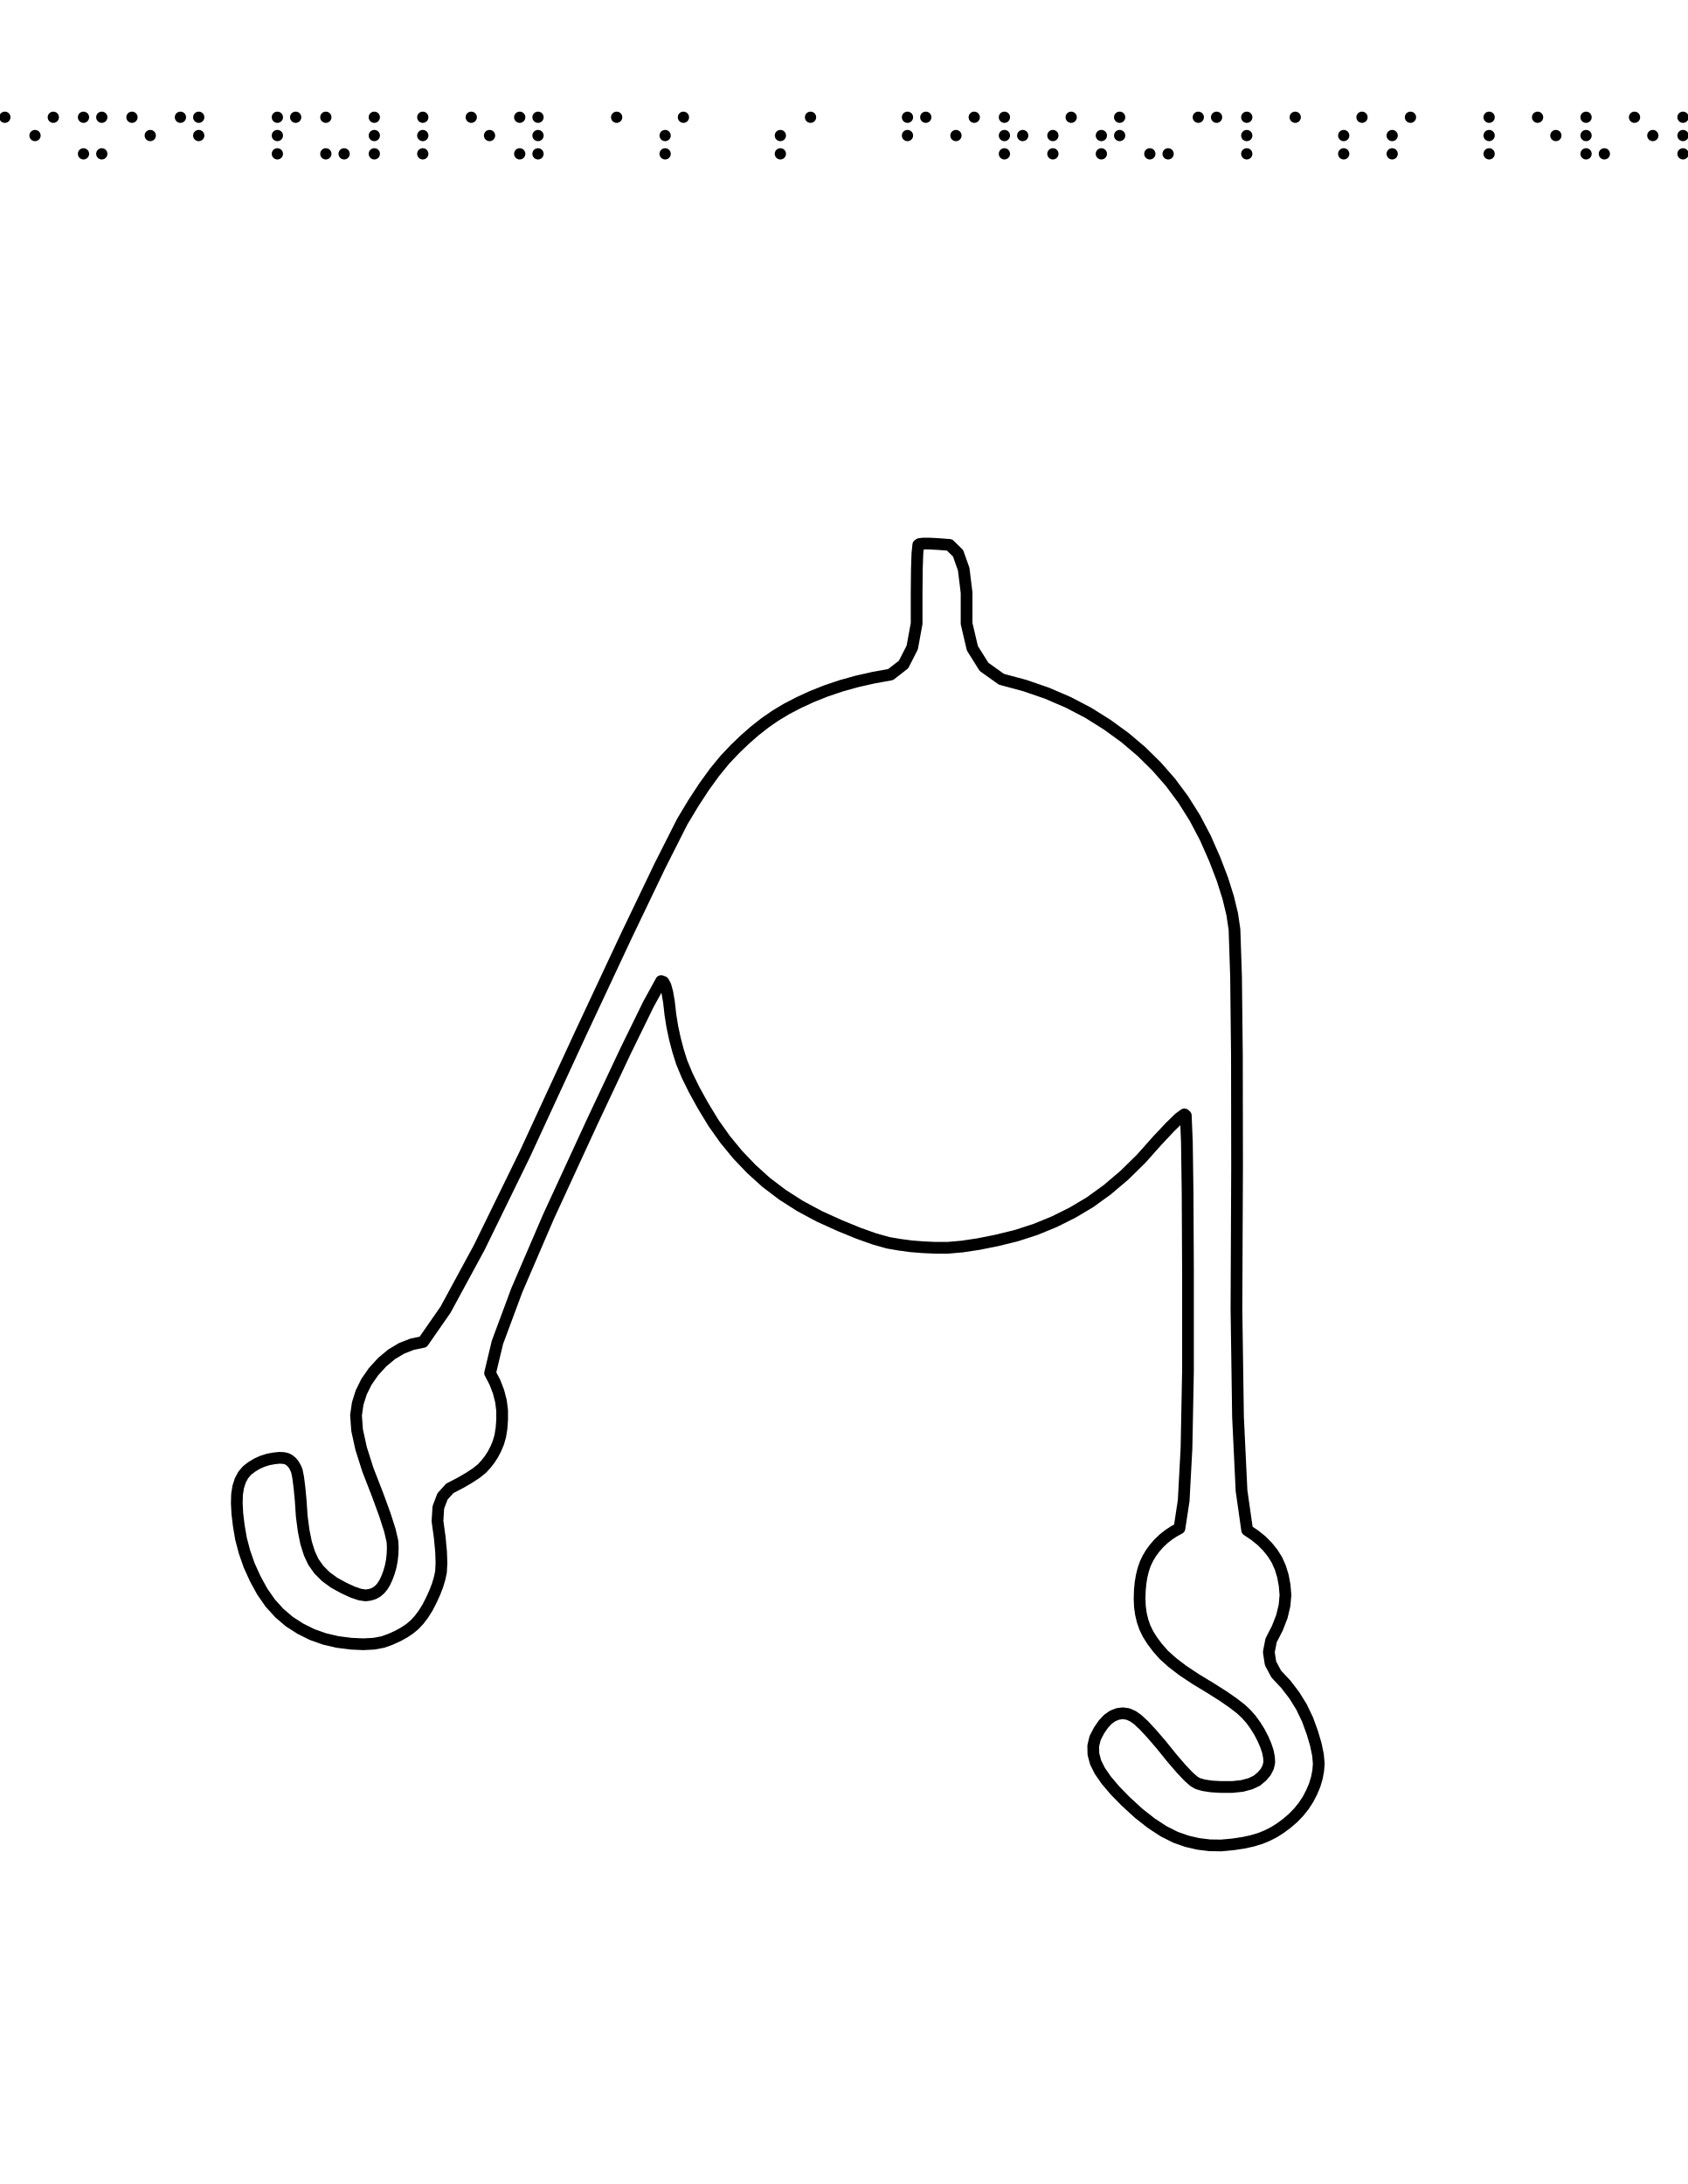
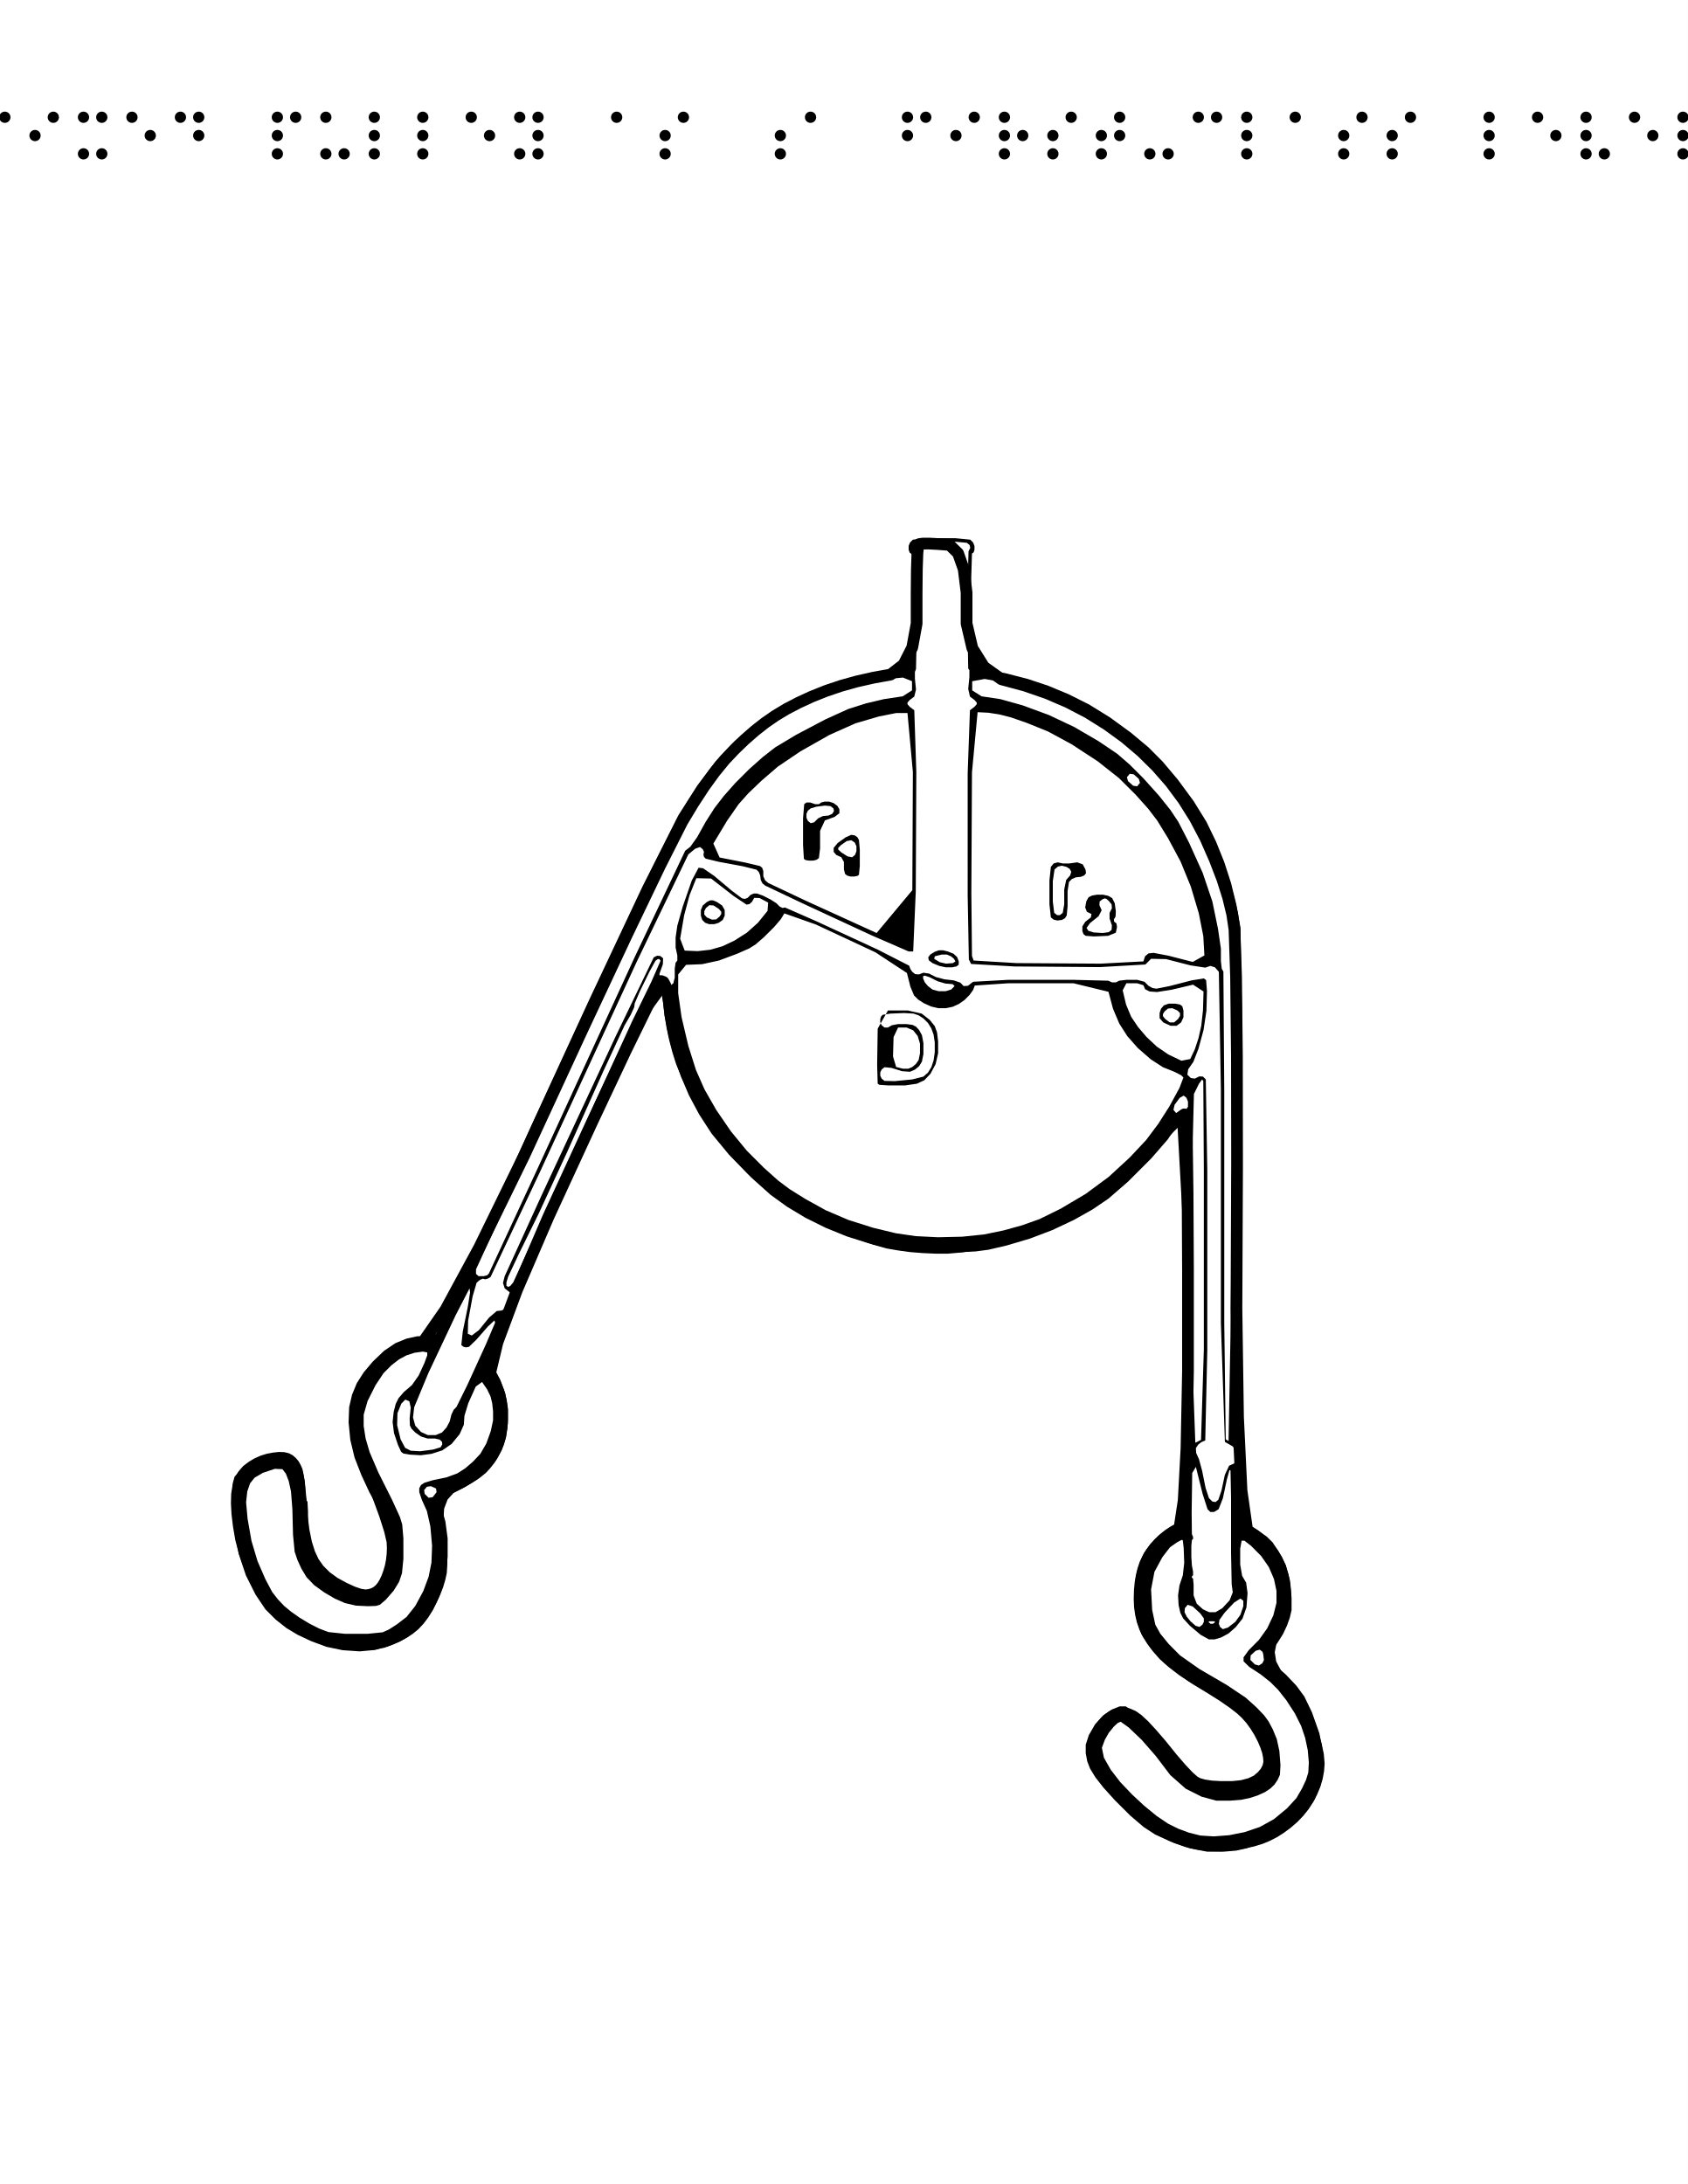
<svg xmlns="http://www.w3.org/2000/svg" width="215.9mm" height="279.4mm" viewBox="0 0 215.9 279.4">
  <defs>
    <pattern id="tx0" patternUnits="userSpaceOnUse" width="3.6" height="3.6">
      <circle cx="1.8" cy="1.8" r="0.65" />
    </pattern>
    <pattern id="tx1" patternUnits="userSpaceOnUse" width="3.2" height="3.2" patternTransform="rotate(45)">
      <rect x="0" y="0" width="0.55" height="3.2" />
    </pattern>
    <pattern id="tx2" patternUnits="userSpaceOnUse" width="3.4" height="3.4">
      <rect x="0" y="0" width="3.4" height="0.55" />
    </pattern>
    <pattern id="tx3" patternUnits="userSpaceOnUse" width="4.2" height="4.2">
      <rect x="0" y="0" width="4.2" height="0.45" />
      <rect x="0" y="0" width="0.45" height="4.2" />
    </pattern>
    <pattern id="tx4" patternUnits="userSpaceOnUse" width="3.4" height="3.4">
      <rect x="0" y="0" width="0.55" height="3.4" />
    </pattern>
  </defs>
  <rect width="215.9" height="279.4" fill="#fff" />
  <g id="textures" />
+   <path id="lineart" d="M112.27 131.6L112.2 136.24L112.27 138.64L112.49 138.78L113.65 138.86L115.76 138.86L117.28 138.64L118.23 138.2L119.02 137.37L119.68 136.13L120 134.75L120 133.23L119.86 132.07L119.57 131.27L118.92 130.47L117.9 129.67L116.12 129.27L113.58 129.27ZM114.88 131.45L115.97 131.45L116.81 131.81L117.39 132.54L117.68 133.52L117.68 134.75L117.5 135.63L117.14 136.13L116.7 136.5L116.19 136.72L115.5 136.72L114.63 136.5L114.23 135.15L114.3 132.68ZM113.9 129.67L115.65 129.6L116.85 129.67L117.5 129.89L118.12 130.29L118.7 130.87L119.13 131.56L119.42 132.36L119.57 133.37L119.57 134.61L119.42 135.66L119.13 136.53L118.7 137.22L118.12 137.73L116.7 138.09L114.45 138.31L113.14 138.28L112.78 137.99L112.6 137.62L112.6 137.19L112.78 136.82L113.14 136.53L114.01 136.61L115.39 137.04L116.41 137.11L117.06 136.82L117.57 136.39L117.93 135.81L118.12 134.83L118.12 133.45L117.93 132.43L117.57 131.78L117.17 131.34L116.74 131.12L115.97 131.01L114.88 131.01L114.09 131.16L113.58 131.45L113.14 131.45L112.78 131.16L112.6 130.8L112.6 130.36L112.71 130.03L112.92 129.82ZM148.87 128.62L148.51 129.05L148.33 129.6L148.33 130.25L148.8 130.8L149.74 131.23L150.5 131.23L151.08 130.8L151.38 130.14L151.38 129.27L151.23 128.73L150.94 128.51L150.36 128.4L149.49 128.4ZM149.96 128.98L150.61 129.27L150.94 129.6L150.94 129.96L150.69 130.36L150.18 130.8L149.63 130.8L149.05 130.36L148.76 130L148.76 129.71L148.98 129.38L149.41 129.02ZM118.73 122.48L118.81 122.85L119.28 123.21L120.15 123.57L120.98 123.75L121.78 123.75L122.33 123.64L122.62 123.43L122.65 123.03L122.44 122.45L121.97 122.01L121.24 121.72L120.62 121.57L120.11 121.57L119.57 121.76L118.99 122.12ZM119.57 122.34L120.44 122.12L121.13 122.12L121.64 122.34L122 122.63L122.22 122.99L121.89 123.21L121.02 123.28L120.22 123.1L119.5 122.66ZM90.41 115.4L89.9 115.84L89.65 116.42L89.65 117.14L89.83 117.69L90.2 118.05L90.7 118.23L91.36 118.23L91.94 118.05L92.45 117.69L92.7 117.14L92.7 116.42L92.37 115.84L91.72 115.4L91.21 115.18L90.85 115.18ZM91.28 115.84L91.94 116.27L92.26 116.64L92.26 116.93L92.05 117.25L91.61 117.62L91.07 117.65L90.41 117.36L90.09 117L90.09 116.56L90.3 116.16L90.74 115.8ZM138.96 115.29L138.81 116.09L139.03 116.64L139.61 116.93L139.54 117.36L138.81 117.94L138.45 118.52L138.45 119.11L138.59 119.5L138.88 119.72L139.94 119.8L141.75 119.72L142.73 119.32L142.88 118.6L142.81 118.13L142.52 117.91L142.48 117.62L142.7 117.25L142.73 116.56L142.59 115.55L142.26 114.89L141.75 114.6L141.1 114.46L140.3 114.46L139.68 114.57L139.25 114.78ZM141.83 115.26L142.19 115.69L142.23 116.2L141.93 116.78L141.93 117.51L142.23 118.38L142.19 118.96L141.83 119.25L141.06 119.36L139.9 119.29L139.21 119.07L138.99 118.71L139.43 118.09L140.52 117.22L140.92 116.45L140.63 115.8L140.66 115.33L141.03 115.04L141.32 114.93L141.54 115ZM137.8 110.32L136.78 110.46L135.94 110.46L135.29 110.32L134.78 110.46L134.42 110.9L134.24 112.64L134.24 115.69L134.42 117.36L134.78 117.65L135.25 117.76L135.83 117.69L136.23 117.47L136.45 117.11L136.56 115.95L136.56 113.99L136.74 112.82L137.11 112.46L137.61 112.24L138.27 112.17L138.7 111.99L138.92 111.7L138.85 111.23L138.49 110.57ZM135.83 110.75L136.42 110.9L136.82 111.15L137.03 111.52L136.89 111.99L136.38 112.57L136.13 113.8L136.13 115.69L135.94 116.78L135.58 117.07L135.22 117.07L134.85 116.78L134.67 115.33L134.67 112.72L134.89 111.23L135.33 110.86ZM108.17 107.12L107.15 107.85L106.64 108.47L106.64 108.98L106.97 109.37L107.62 109.67L107.95 110.28L107.95 111.23L108.1 111.81L108.39 112.03L108.79 112.13L109.29 112.13L109.66 112.06L109.87 111.92L109.98 110.79L109.98 108.68L109.87 107.45L109.66 107.09L109.33 106.87L108.89 106.8ZM108.89 107.49L109.33 107.78L109.55 108.25L109.55 108.9L109.37 109.37L109 109.67L108.42 109.56L107.62 109.05L107.22 108.68L107.22 108.47L107.59 108.1L108.31 107.6ZM106.06 102.55L105.48 102.55L105.05 102.66L104.75 102.88L104.28 102.88L103.63 102.66L103.16 102.66L102.87 102.88L102.72 104.69L102.72 108.1L102.83 109.88L103.05 110.03L103.45 110.1L104.03 110.1L104.46 109.99L104.75 109.77L104.9 108.54L104.9 106.29L105.52 104.95L106.75 104.51L107.37 104.04L107.37 103.53L107.11 103.09L106.61 102.73ZM106.68 103.75L106.46 104.11L105.99 104.33L105.26 104.4L104.65 104.69L104.14 105.2L103.7 105.31L103.34 105.02L103.16 104.62L103.16 104.11L103.34 103.71L103.7 103.42L104.43 103.2L105.52 103.06L106.24 103.13L106.61 103.42ZM116.77 69.04L116.41 69.4L116.23 69.83L116.23 70.34L116.37 70.71L116.66 70.92L116.81 74.59L116.81 81.71L114.49 85.67L109.84 86.46L105.81 87.59L102.39 89.04L99.31 90.71L96.55 92.6L93.97 94.82L91.57 97.36L89.18 100.52L86.78 104.29L82.17 113.44L75.34 127.96L67.94 144.05L59.95 161.7L55.77 170.63L55.41 170.85L54.61 170.95L53.38 170.95L52.03 171.24L50.58 171.83L49.13 172.81L47.68 174.19L46.52 175.57L45.64 176.95L45.03 178.43L44.66 180.03L44.59 181.96L44.81 184.21L45.35 186.46L46.23 188.71L47.24 190.89L48.4 192.99L49.17 194.66L49.53 195.9L49.71 197.28L49.71 198.8L49.46 200.26L48.95 201.63L48.4 202.62L47.82 203.2L47.13 203.52L46.33 203.6L45.14 203.27L43.54 202.54L42.34 201.85L41.54 201.2L40.82 200.36L40.16 199.35L39.73 198.4L39.51 197.53L39.4 195.86L39.4 193.39L39.33 192.09L39.18 191.94L39.07 191.11L39 189.58L38.75 188.35L38.31 187.4L37.73 186.68L37 186.17L35.7 186.02L33.81 186.24L32.17 186.89L30.79 187.98L30 188.93L29.78 189.73L29.67 191.18L29.67 193.28L29.96 195.83L30.54 198.8L31.45 201.53L32.68 203.99L33.95 205.88L35.26 207.19L36.64 208.28L38.09 209.15L39.8 209.95L41.76 210.68L43.83 211.11L46.01 211.26L47.97 211.08L49.71 210.57L51.09 210.02L52.11 209.44L53.2 208.57L54.36 207.41L55.34 205.99L56.14 204.32L56.72 202.69L57.08 201.09L57.26 199.13L57.26 196.81L56.97 194.63L56.39 192.59L56.75 191.36L58.06 190.92L59.48 190.23L61 189.29L62.31 188.16L63.4 186.86L64.2 185.44L64.71 183.92L64.96 182.14L64.96 180.1L64.63 178.25L63.98 176.58L63.33 175.38L62.67 174.66L65.54 167.32L71.93 153.38L75.42 145.61L76 144.01L78.36 138.93L82.5 130.36L84.71 127.35L85 129.89L85.51 132.5L86.24 135.19L87.11 137.73L88.13 140.13L89.43 142.56L91.03 145.03L93.25 147.72L96.08 150.62L98.55 152.84L100.65 154.36L103.01 155.78L105.63 157.08L108.31 158.17L111.07 159.04L113.54 159.66L115.72 160.03L118.59 160.21L122.15 160.21L124.76 160.1L126.43 159.88L128.75 159.34L131.73 158.46L134.6 157.37L137.36 156.07L139.76 154.72L141.79 153.34L144.29 151.17L147.27 148.19L149.38 145.76L150.61 143.87L151.27 155.81L151.34 181.59L150.72 194.85L149.41 195.57L148.22 196.48L147.13 197.57L146.33 198.69L145.82 199.86L145.46 200.98L145.24 202.07L145.13 203.6L145.13 205.56L145.42 207.37L146 209.04L147.2 210.86L149.02 212.82L151.99 215.03L156.13 217.5L158.46 218.99L158.96 219.5L159.8 220.66L160.96 222.48L161.65 224L161.87 225.24L161.69 226.29L161.11 227.16L160.27 227.78L159.18 228.14L157.47 228.25L155.15 228.1L153.23 227.45L151.7 226.29L150.32 224.76L149.09 222.88L147.45 221.02L145.42 219.21L144 218.3L143.21 218.3L142.23 218.7L141.06 219.5L140.08 220.59L139.28 221.97L138.88 223.2L138.88 224.29L139.07 225.31L139.43 226.25L140.12 227.38L141.14 228.68L142.62 230.32L144.59 232.28L146.29 233.73L147.74 234.68L149.7 235.58L152.17 236.45L154.43 236.89L156.46 236.89L158.13 236.75L159.44 236.45L161.18 235.84L163.36 234.89L165.28 233.59L166.95 231.92L168.15 230.21L168.88 228.47L169.24 226.47L169.24 224.22L168.77 221.75L167.82 219.06L166.84 217.03L165.83 215.65L164.48 214.23L162.81 212.78L162.45 211.44L163.39 210.2L164.12 209.04L164.63 207.95L164.99 206.94L165.21 205.99L165.21 204.39L164.99 202.14L164.45 200.18L163.57 198.51L162.78 197.31L162.05 196.59L160.92 195.79L159.4 194.92L158.64 190.2L158.64 181.63L158.56 177.27L158.42 177.13L158.42 176.55L158.56 175.53L158.56 174.77L158.42 174.26L158.35 173.5L158.35 172.48L158.42 171.9L158.56 171.75L158.56 171.54L158.42 171.24L158.35 168.16L158.35 162.28L158.42 159.12L158.56 158.68L158.56 157.96L158.42 156.94L158.42 156.36L158.56 156.21L158.71 147.14L158.85 129.13L158.67 118.67L158.16 115.77L157.47 112.97L156.6 110.28L155.55 107.67L154.32 105.13L152.68 102.48L150.65 99.72L148.72 97.43L146.91 95.61L144.66 93.73L141.97 91.77L139.32 90.13L136.71 88.82L134.09 87.73L131.48 86.86L128.68 86.14L125.7 85.56L124.22 81.67L124.22 74.48L124.33 70.82L124.54 70.67L124.65 70.34L124.65 69.83L124.47 69.4L124.11 69.04L122.18 68.85L118.7 68.85ZM161.14 211.04L161.51 211.33L161.69 211.77L161.69 212.35L161.47 212.78L161.03 213.07L160.52 212.93L159.94 212.35L159.98 211.77L160.63 211.18ZM154.72 207.41L155.3 207.41L155.44 207.52L155.15 207.73L154.86 207.73L154.57 207.52ZM152.57 205.52L153.52 206.39L153.99 207.04L153.99 207.48L153.81 207.84L153.44 208.13L152.94 207.99L152.28 207.41L151.81 206.83L151.52 206.25L151.56 205.74L151.92 205.3ZM158.67 204.5L159.04 204.79L159.04 205.48L158.67 206.57L158.02 207.48L157.08 208.21L156.42 208.42L156.06 208.13L155.91 207.73L155.99 207.23L156.64 206.32L157.87 205.01ZM151.16 196.99L151.3 197.06L151.41 198.04L151.48 199.93L151.3 201.53L150.87 202.83L150.69 204.1L150.76 205.34L150.98 206.32L151.34 207.04L152.21 207.99L153.59 209.15L154.64 209.73L155.37 209.73L156.2 209.48L157.15 208.97L158.06 208.17L158.93 207.08L159.44 205.63L159.58 203.81L159.4 202.47L158.89 201.6L158.64 200.15L158.64 198.11L158.82 197.1L159.18 197.1L160.02 197.75L161.32 199.06L162.3 200.47L162.96 202L163.28 203.52L163.28 205.05L162.88 206.65L162.09 208.32L161.03 209.8L159.73 211.11L159.07 212.02L159.07 212.53L159.8 213.25L161.25 214.2L162.49 215.18L163.5 216.19L164.56 217.54L165.64 219.21L166.44 220.81L166.95 222.33L167.28 223.89L167.42 225.49L167.35 226.76L167.06 227.7L166.55 228.79L165.83 230.03L164.63 231.34L162.96 232.72L161.14 233.73L159.18 234.39L157.22 234.78L155.26 234.93L153.55 234.82L152.1 234.46L150.72 233.95L149.41 233.3L147.96 232.32L146.36 231.01L144.8 229.56L143.28 227.96L142.08 226.4L141.21 224.87L140.95 223.6L141.32 222.58L141.83 221.68L142.48 220.88L142.99 220.41L143.35 220.26L144.37 220.99L146.04 222.58L147.82 224.62L149.7 227.09L151.67 228.83L153.7 229.85L155.59 230.36L157.33 230.36L158.75 230.25L159.83 230.03L160.85 229.7L161.8 229.27L162.52 228.79L163.03 228.29L163.43 227.7L163.72 227.05L163.79 225.82L163.65 224L163.32 222.48L162.81 221.24L162.27 220.22L161.69 219.43L160.71 218.41L159.33 217.17L156.89 215.54L153.41 213.51L150.94 211.77L149.49 210.31L148.43 209.01L147.78 207.84L147.38 205.96L147.24 203.34L147.67 201.09L148.69 199.2L149.67 197.93L150.61 197.28ZM55.12 190.13L55.77 190.42L55.85 190.89L55.34 191.54L54.83 191.61L54.32 191.11L54.25 190.63L54.61 190.2ZM152.97 187.66L153.84 191.14L154.46 193.07L154.82 193.43L155.3 193.43L155.88 193.07L156.42 191.69L156.93 189.29L157.26 188.09L157.4 188.09L157.47 191.61L157.47 198.66L157.55 202.69L157.69 203.7L157.29 204.72L156.35 205.74L155.48 206.25L154.68 206.25L153.88 205.88L153.08 205.16L152.68 204.1L152.68 202.72L152.61 201.96L152.46 201.82L152.46 201.67L152.61 201.53L152.61 201.05L152.46 200.26L152.39 199.17L152.39 197.79L152.46 197.02L152.61 196.88L152.61 196.62L152.46 196.26L152.43 193.54L152.5 188.45ZM51.85 179.05L52.36 179.27L52.54 180.07L52.4 181.45L52.43 182.36L52.65 182.79L53.12 183.26L53.85 183.77L54.69 184.03L55.63 184.03L56.25 184.17L56.54 184.46L56.57 184.79L56.36 185.15L55.41 185.44L53.74 185.66L52.54 185.59L51.82 185.22L51.24 184.13L50.8 182.32L50.84 180.79L51.34 179.56ZM54.65 173.02L54.65 173.39L54.29 174.37L53.56 175.96L52.69 177.2L51.67 178.07L50.98 178.87L50.62 179.6L50.36 180.61L50.22 181.92L50.4 183.34L50.91 184.86L51.31 185.73L51.6 185.95L52.43 186.09L53.81 186.17L55.19 185.99L56.57 185.55L57.77 184.72L58.79 183.48L59.33 182.28L59.41 181.12L59.91 179.49L60.86 177.38L61.66 176.8L62.31 177.74L62.75 178.65L62.96 179.52L63.07 180.54L63.07 181.7L62.78 183.08L62.2 184.68L61.44 185.99L60.49 187L59.51 187.84L58.5 188.49L57.12 189L55.38 189.36L54.29 189.69L53.85 189.98L53.63 190.38L53.63 190.89L53.96 191.87L54.61 193.32L55.05 195.28L55.27 197.75L55.19 199.89L54.83 201.71L54.14 203.56L53.12 205.45L52 206.86L50.76 207.81L49.75 208.46L48.95 208.82L47.06 209.01L44.08 209.01L42.01 208.79L40.85 208.35L39.62 207.73L38.31 206.94L37.22 206.17L36.35 205.45L35.55 204.61L34.82 203.67L33.95 202.03L32.94 199.71L32.17 197.13L31.67 194.3L31.48 192.19L31.63 190.81L31.99 189.76L32.57 189.04L33.63 188.42L35.15 187.91L36.13 187.95L36.57 188.53L36.93 189.47L37.22 190.78L37.4 193.07L37.48 196.33L37.69 198.51L38.06 199.6L38.56 200.69L39.22 201.78L40.2 202.8L41.51 203.74L42.81 204.5L44.12 205.08L45.54 205.41L47.06 205.48L48.08 205.45L48.59 205.3L49.35 204.65L50.36 203.49L51.05 202.36L51.42 201.27L51.6 199.42L51.6 196.81L51.45 195.03L51.16 194.08L50.15 191.87L48.4 188.38L47.28 185.77L46.77 184.03L46.52 182.43L46.52 180.98L47.02 179.23L48.04 177.2L49.06 175.67L50.07 174.66L51.05 173.9L52 173.39L53.02 173.06L54.1 172.91ZM60.06 164.82L60.13 165.33L59.84 167.18L59.19 170.37L59.01 172.08L59.3 172.3L59.62 172.37L59.99 172.3L60.93 171.39L62.46 169.65L63.25 168.92L63.33 169.21L62.16 171.97L59.77 177.2L58.39 179.99L58.03 180.36L57.74 180.98L57.52 181.85L57.12 182.61L56.54 183.26L55.74 183.59L54.72 183.59L53.85 183.19L53.12 182.39L52.83 181.34L52.98 180.03L54.79 175.67L58.28 168.27ZM151.41 140.16L151.77 140.45L151.96 140.93L151.96 141.58L151.63 142.09L150.98 142.45L150.47 142.42L150.1 141.98L150.25 141.33L150.9 140.45ZM153.77 138.09L153.92 138.31L153.99 149.82L153.99 172.62L153.63 184.21L152.9 184.57L152.5 173.71L152.43 151.64L152.72 139.95L153.37 138.64ZM144.08 125.79L145.46 125.79L146.26 126.04L146.47 126.55L147.05 126.84L148 126.91L149.85 126.62L152.61 125.97L153.95 126.84L153.88 129.24L153.66 131.23L153.3 132.83L152.83 134.25L152.25 135.48L151.12 135.7L149.45 134.9L147.96 133.88L146.65 132.65L145.57 131.38L144.69 130.07L144.04 128.51L143.61 126.69ZM118.08 124.88L118.3 124.81L118.92 125.02L119.93 125.53L120.91 125.82L121.86 125.9L122.11 126.15L121.67 126.59L120.98 126.8L120.04 126.8L119.28 126.59L118.7 126.15L118.3 125.68L118.08 125.17ZM84.35 122.7L84.49 122.92L83.33 125.57L80.86 130.65L76.18 140.85L69.28 156.18L65.65 164.06L65.29 164.49L65 164.64L64.78 164.49L64.78 164.06L65 163.33L66.38 160.39L68.92 155.23L72.51 147.46L77.16 137.08L79.88 131.2L80.68 129.82L81.12 128.87L81.19 128.36L81.84 126.84L83.08 124.3L83.84 122.92L84.13 122.7ZM87.76 123.43L89.8 123.35L91.97 122.88L94.3 122.01L95.86 121.32L96.66 120.81L97.71 119.9L99.02 118.6L99.89 117.58L100.33 116.85L104.36 118.27L111.98 121.83L116.01 124.48L116.45 126.22L116.92 127.35L117.43 127.86L118.15 128.33L119.1 128.76L120.04 128.98L120.98 128.98L121.86 128.8L122.65 128.44L123.38 127.93L124.03 127.27L124.47 126.66L124.69 126.08L128.97 125.79L137.32 125.79L141.79 126.88L142.37 129.05L143.17 130.94L144.19 132.54L145.53 134.06L147.2 135.52L148.76 136.53L150.21 137.11L151.08 137.55L151.38 137.84L150.87 139.18L149.56 141.58L148.14 143.8L146.62 145.83L144.51 148.08L141.83 150.55L138.88 152.73L135.69 154.62L132.97 155.96L130.72 156.76L128.36 157.41L125.89 157.92L123.09 158.21L119.97 158.28L117.14 158.14L114.59 157.77L111.73 157.08L108.53 156.07L105.63 154.83L103.01 153.38L100.98 152.11L99.53 151.02L97.71 149.39L95.53 147.21L93.5 144.74L91.61 141.98L90.12 139.37L89.03 136.9L88.05 133.81L87.18 130.11L86.75 127.06L86.75 124.66ZM98.18 116.53L96.95 118.05L95.53 119.32L93.93 120.34L92.37 121.07L90.85 121.5L89.25 121.68L87.58 121.61L87 120.09L87.51 117.11L88.2 114.53L89.07 112.35L90.96 112.39L93.86 114.64L95.5 115.73L95.86 115.66L96.19 115.37L96.48 114.86L97.17 114.89L98.26 115.47ZM145.02 99.06L145.67 99.64L145.82 100.15L145.46 100.59L144.95 100.52L144.29 99.93L144.15 99.43L144.51 98.99ZM125.05 91.11L126.43 91.18L127.85 91.4L129.3 91.77L131.37 92.49L134.06 93.58L137.07 95.21L140.41 97.39L143.13 99.54L145.24 101.64L146.87 103.46L148.03 104.98L149.41 107.23L151.01 110.21L152.32 113.41L153.34 116.82L153.92 119.76L154.06 122.23L152.57 123.06L149.45 122.26L147.56 121.9L146.91 121.97L146.47 122.34L146.26 122.99L140.77 123.28L130.03 123.21L124.54 122.88L124.33 122.3L124.25 114.28L124.33 98.81ZM116.77 98.77L116.7 113.88L112.13 119.36L103.05 115.22L98.29 112.97L97.86 112.61L97.64 112.1L97.64 111.44L97.49 111.01L97.2 110.79L95.39 110.36L92.05 109.7L91.25 107.92L92.99 105.02L94.48 102.88L95.71 101.5L97.38 99.9L99.49 98.08L102.39 96.12L106.1 94.02L109.44 92.53L112.42 91.66L114.63 91.22L116.08 91.22ZM125.96 86.86L129.15 87.44L131.88 88.13L134.13 88.93L136.05 89.73L137.65 90.53L139.76 91.8L142.37 93.54L144.91 95.58L147.38 97.9L149.23 99.86L150.47 101.46L151.77 103.38L153.15 105.63L154.46 108.25L155.7 111.23L156.68 114.64L157.4 118.49L157.66 136.42L157.44 168.45L157.15 184.35L156.79 184.13L156.6 169.14L156.6 139.37L156.49 124.3L156.28 123.93L156.17 122.95L156.17 121.36L155.8 118.82L155.08 115.33L153.84 111.66L152.1 107.81L150.72 105.13L149.7 103.6L148.22 101.75L146.26 99.57L144.48 97.79L142.88 96.41L140.52 94.82L137.4 93L134.16 91.47L130.82 90.24L127.96 89.44L125.56 89.08L124.36 88.32L124.36 87.15ZM116.66 87.15L116.66 88.32L115.47 89.08L113.07 89.44L110.75 89.99L108.49 90.71L105.52 92.06L101.81 94.02L99.16 95.61L97.57 96.85L95.86 98.37L94.04 100.19L92.56 101.86L91.39 103.38L90.27 105.13L89.18 107.09L88.31 108.32L87.65 108.83L81.15 122.52L68.81 149.39L62.53 162.93L62.31 163.15L61.87 163.26L61.22 163.26L60.89 162.97L60.89 162.39L67.47 148.04L80.61 119.94L88.23 104.26L90.34 100.99L92.45 98.23L94.55 95.98L97.28 93.69L100.62 91.37L103.63 89.66L106.32 88.57L108.75 87.77L110.93 87.26L113.18 86.9L115.5 86.68ZM118.92 69.29L121.97 69.29L123.67 69.44L124.03 69.73L124.11 70.09L123.89 70.52L123.78 74.41L123.78 81.74L123.85 85.52L124 85.74L124 86.61L123.85 88.13L124.07 89.11L124.65 89.55L124.94 89.88L124.94 90.09L124.65 90.42L124.07 90.86L123.78 98.92L123.78 114.6L123.93 122.74L124.22 123.32L129.81 123.64L140.7 123.72L146.51 123.39L147.24 122.66L149.16 122.7L152.28 123.5L154.17 123.79L154.82 123.57L155.41 123.75L155.91 124.33L156.17 139.51L156.17 169.28L156.68 184.46L157.69 185.04L158.2 185.77L158.2 186.64L157.87 187.22L157.22 187.51L156.68 188.67L156.24 190.71L155.84 191.87L155.48 192.16L155.08 192.09L154.64 191.65L154.21 190.34L153.77 188.16L153.37 186.68L153.01 185.88L152.97 185.26L153.26 184.82L153.66 184.5L154.17 184.28L154.43 172.7L154.43 149.75L154.24 138.09L153.88 137.73L153.41 137.7L152.83 137.99L152.32 137.91L151.88 137.48L151.99 136.79L152.65 135.84L153.3 134.17L153.95 131.78L154.32 129.31L154.39 126.77L154.28 125.39L153.99 125.17L152.43 125.42L149.6 126.15L147.93 126.48L147.42 126.4L146.91 126.11L146.4 125.6L145.46 125.35L144.08 125.35L143.17 125.46L142.73 125.68L142.26 125.68L141.75 125.46L137.32 125.35L128.97 125.35L124.47 125.6L123.82 126.11L123.27 126.15L122.84 125.71L122 125.42L120.77 125.28L119.71 124.99L118.84 124.55L118.12 124.44L117.54 124.66L117.06 124.62L116.7 124.33L116.45 123.97L116.3 123.54L112.31 121.5L104.46 117.87L100.4 116.09L100.11 116.16L99.74 115.98L99.31 115.55L98.58 115.08L97.57 114.57L96.84 114.31L96.4 114.31L96 114.49L95.64 114.86L95.28 115L94.92 114.93L93.61 113.95L91.36 112.06L89.94 111.08L89.36 111.01L88.49 112.64L87.33 115.98L86.64 118.42L86.42 119.94L86.42 121.21L86.64 122.23L86.64 122.88L86.42 123.17L86.31 123.9L86.31 125.06L86.13 125.79L85.77 126.08L85.22 125.97L84.49 125.46L84.35 124.59L84.79 123.35L84.82 122.59L84.46 122.3L84.06 122.26L83.62 122.48L78.72 132.65L69.35 152.76L64.56 163.26L64.34 164.13L64.56 164.82L65.21 165.33L65.54 165.73L65.54 166.02L65.29 166.52L64.78 167.25L64.2 167.65L63.54 167.72L62.56 168.56L61.26 170.16L60.35 170.85L59.84 170.63L59.88 168.96L60.46 165.83L60.97 164.09L61.4 163.73L61.77 163.58L62.06 163.66L62.38 163.58L62.75 163.37L69.1 149.86L81.44 123.06L88.05 109.3L88.92 108.58L89.54 108.36L89.9 108.65L90.05 108.98L89.98 109.34L90.05 109.63L90.27 109.85L91.94 110.25L95.06 110.83L96.77 111.26L97.06 111.55L97.24 111.99L97.31 112.57L97.53 113.01L97.89 113.3L102.54 115.51L111.47 119.65L116.23 121.72L116.81 121.72L117.14 114.06L117.21 98.74L116.95 90.86L116.37 90.42L116.08 90.09L116.08 89.88L116.37 89.55L116.95 89.11L117.17 88.21L117.03 86.83L117.03 85.96L117.17 85.59L117.25 81.78L117.25 74.52L117.1 70.63L116.81 70.13L116.85 69.73L117.21 69.44Z" fill="#000" fill-rule="evenodd" />
  <g id="outlines" fill="none" stroke="#000" stroke-linejoin="round" stroke-linecap="round">
    <path d="M117.61 69.6L117.46 69.71L117.35 70.78L117.28 72.81L117.25 75.81L117.25 79.77L116.69 82.83L115.58 85.01L113.92 86.3L111.71 86.7L109.59 87.18L107.58 87.74L105.66 88.39L103.85 89.11L102.16 89.89L100.6 90.7L99.16 91.57L97.86 92.47L96.56 93.49L95.27 94.62L93.99 95.85L92.72 97.19L91.41 98.79L90.07 100.64L88.69 102.75L87.27 105.11L84.4 110.79L80.08 119.8L74.31 132.12L67.08 147.77L61.31 159.58L56.99 167.55L54.12 171.68L52.71 171.97L51.36 172.5L50.09 173.26L48.89 174.26L47.77 175.49L46.87 176.79L46.2 178.15L45.75 179.58L45.54 181.07L45.68 182.97L46.19 185.3L47.06 188.04L48.29 191.2L49.23 193.77L49.87 195.77L50.2 197.19L50.24 198.02L50.21 198.84L50.12 199.64L49.97 200.42L49.75 201.18L49.5 201.85L49.23 202.43L48.93 202.92L48.6 203.32L48.22 203.64L47.79 203.88L47.3 204.03L46.75 204.1L46.03 203.99L45.12 203.68L44.03 203.18L42.76 202.49L41.68 201.7L40.79 200.81L40.09 199.82L39.58 198.73L39.16 197.4L38.84 195.82L38.6 193.99L38.46 191.92L38.3 190.26L38.14 189.01L37.97 188.16L37.78 187.73L37.57 187.36L37.31 187.05L37.02 186.8L36.69 186.62L36.26 186.52L35.71 186.5L35.06 186.57L34.3 186.71L33.57 186.94L32.88 187.25L32.23 187.64L31.61 188.11L31.11 188.7L30.73 189.41L30.47 190.23L30.32 191.18L30.29 192.31L30.36 193.64L30.54 195.15L30.83 196.86L31.28 198.56L31.87 200.25L32.63 201.93L33.54 203.6L34.57 205.08L35.73 206.36L37.02 207.46L38.44 208.37L39.93 209.11L41.51 209.67L43.18 210.06L44.92 210.28L46.47 210.35L47.83 210.28L49 210.06L49.98 209.7L50.87 209.3L51.67 208.86L52.38 208.39L53 207.88L53.59 207.25L54.15 206.51L54.69 205.65L55.19 204.67L55.62 203.72L55.97 202.81L56.23 201.94L56.41 201.11L56.47 199.96L56.42 198.49L56.25 196.7L55.96 194.59L56.07 192.84L56.6 191.44L57.54 190.4L58.88 189.71L60.01 189.05L60.94 188.44L61.66 187.86L62.16 187.31L62.63 186.71L63.05 186.06L63.42 185.35L63.74 184.59L63.99 183.72L64.15 182.74L64.23 181.65L64.23 180.45L64.08 179.25L63.77 178.05L63.31 176.85L62.69 175.66L63.63 171.73L66.11 165.06L70.15 155.67L75.74 143.54L80.01 134.47L82.95 128.46L84.57 125.51L84.86 125.62L85.12 126.1L85.36 126.96L85.57 128.18L85.75 129.78L86 131.35L86.33 132.89L86.73 134.41L87.2 135.9L87.89 137.57L88.8 139.42L89.92 141.45L91.27 143.67L92.75 145.76L94.36 147.72L96.11 149.55L98 151.26L100.08 152.84L102.35 154.29L104.81 155.61L107.46 156.81L109.81 157.77L111.86 158.5L113.61 158.99L115.07 159.24L116.56 159.44L118.08 159.56L119.64 159.63L121.24 159.63L123.07 159.47L125.14 159.16L127.45 158.7L129.99 158.08L132.46 157.28L134.85 156.3L137.18 155.14L139.43 153.8L141.64 152.2L143.82 150.35L145.97 148.24L148.07 145.88L149.7 144.15L150.84 143.04L151.5 142.56L151.68 142.71L151.82 146.06L151.91 152.64L151.96 162.42L151.96 175.42L151.77 185.27L151.41 191.97L150.87 195.52L150.14 195.92L149.46 196.37L148.82 196.88L148.23 197.44L147.69 198.06L147.22 198.7L146.82 199.37L146.49 200.07L146.24 200.8L146.04 201.61L145.89 202.5L145.8 203.47L145.77 204.52L145.81 205.52L145.94 206.46L146.15 207.35L146.44 208.19L146.85 209.04L147.4 209.91L148.07 210.8L148.87 211.71L149.95 212.68L151.31 213.72L152.95 214.81L154.88 215.98L156.49 217L157.77 217.89L158.75 218.65L159.4 219.26L160.01 219.95L160.57 220.72L161.09 221.55L161.56 222.46L161.92 223.3L162.18 224.08L162.32 224.8L162.36 225.45L162.22 226.08L161.91 226.68L161.43 227.25L160.78 227.8L159.93 228.2L158.87 228.48L157.62 228.61L156.17 228.61L154.95 228.54L153.97 228.39L153.23 228.18L152.72 227.89L151.99 227.24L151.05 226.24L149.89 224.89L148.51 223.18L147.32 221.8L146.32 220.72L145.51 219.97L144.89 219.54L144.27 219.27L143.63 219.18L142.99 219.26L142.33 219.52L141.72 219.95L141.14 220.57L140.59 221.37L140.08 222.35L139.84 223.36L139.86 224.39L140.14 225.45L140.68 226.54L141.51 227.74L142.62 229.05L144 230.46L145.67 231.99L147.29 233.26L148.85 234.28L150.36 235.04L151.81 235.55L153.27 235.89L154.74 236.07L156.22 236.09L157.71 235.95L159.05 235.75L160.23 235.49L161.25 235.18L162.12 234.82L162.98 234.38L163.81 233.85L164.63 233.24L165.43 232.55L166.14 231.81L166.78 231.01L167.33 230.16L167.8 229.25L168.18 228.34L168.45 227.43L168.62 226.52L168.69 225.62L168.59 224.51L168.32 223.2L167.88 221.7L167.26 219.99L166.49 218.38L165.56 216.88L164.48 215.47L163.25 214.16L162.52 212.79L162.3 211.36L162.59 209.86L163.39 208.3L163.97 206.81L164.31 205.39L164.43 204.05L164.32 202.78L164.1 201.61L163.77 200.54L163.34 199.57L162.79 198.69L162.14 197.88L161.38 197.11L160.51 196.41L159.53 195.75L158.81 190.71L158.36 181.27L158.16 167.43L158.24 149.21L158.22 135.04L158.11 124.95L157.91 118.92L157.62 116.96L157.1 114.81L156.36 112.47L155.39 109.94L154.19 107.21L152.85 104.66L151.36 102.29L149.72 100.08L147.94 98.05L146 96.14L143.9 94.36L141.63 92.71L139.19 91.18L136.62 89.84L133.92 88.68L131.08 87.7L128.1 86.9L125.87 85.31L124.38 82.93L123.64 79.77L123.64 75.81L123.27 72.81L122.55 70.78L121.46 69.71L120 69.6L118.88 69.54L118.08 69.54Z" stroke-width="1.5" />
  </g>
  <g id="knockouts" fill="#fff" />
  <g id="leaders" stroke="#000" stroke-width="0.6" stroke-linecap="round" />
  <g id="braille" fill="#000">
    <circle cx="-1.72" cy="15" r="0.72" />
    <circle cx="-1.72" cy="17.34" r="0.72" />
    <circle cx="0.62" cy="15" r="0.72" />
    <circle cx="4.48" cy="17.34" r="0.72" />
    <circle cx="6.82" cy="15" r="0.72" />
    <circle cx="10.68" cy="15" r="0.72" />
    <circle cx="10.68" cy="19.68" r="0.72" />
    <circle cx="13.02" cy="15" r="0.72" />
    <circle cx="13.02" cy="19.68" r="0.72" />
    <circle cx="16.88" cy="15" r="0.72" />
    <circle cx="19.22" cy="17.34" r="0.72" />
    <circle cx="23.08" cy="15" r="0.72" />
    <circle cx="25.42" cy="15" r="0.72" />
    <circle cx="25.42" cy="17.34" r="0.72" />
    <circle cx="35.48" cy="15" r="0.72" />
    <circle cx="35.48" cy="17.34" r="0.72" />
    <circle cx="35.48" cy="19.68" r="0.72" />
    <circle cx="37.82" cy="15" r="0.72" />
    <circle cx="41.68" cy="15" r="0.72" />
    <circle cx="41.68" cy="19.68" r="0.72" />
    <circle cx="44.02" cy="19.68" r="0.72" />
    <circle cx="47.88" cy="15" r="0.72" />
    <circle cx="47.88" cy="17.34" r="0.72" />
    <circle cx="47.88" cy="19.68" r="0.72" />
    <circle cx="54.08" cy="15" r="0.72" />
    <circle cx="54.08" cy="17.34" r="0.72" />
    <circle cx="54.08" cy="19.68" r="0.72" />
    <circle cx="60.28" cy="15" r="0.72" />
    <circle cx="62.62" cy="17.34" r="0.72" />
    <circle cx="66.48" cy="15" r="0.72" />
    <circle cx="66.48" cy="19.68" r="0.72" />
    <circle cx="68.82" cy="15" r="0.72" />
    <circle cx="68.82" cy="17.34" r="0.72" />
    <circle cx="68.82" cy="19.68" r="0.72" />
    <circle cx="78.88" cy="15" r="0.72" />
    <circle cx="85.08" cy="17.34" r="0.72" />
    <circle cx="85.08" cy="19.68" r="0.72" />
    <circle cx="87.42" cy="15" r="0.72" />
    <circle cx="99.82" cy="17.34" r="0.72" />
    <circle cx="99.82" cy="19.68" r="0.72" />
    <circle cx="103.68" cy="15" r="0.72" />
    <circle cx="116.08" cy="15" r="0.72" />
    <circle cx="116.08" cy="17.34" r="0.72" />
    <circle cx="118.42" cy="15" r="0.72" />
    <circle cx="122.28" cy="17.34" r="0.72" />
    <circle cx="124.62" cy="15" r="0.72" />
    <circle cx="128.48" cy="15" r="0.72" />
    <circle cx="128.48" cy="17.34" r="0.72" />
    <circle cx="128.48" cy="19.68" r="0.72" />
    <circle cx="130.82" cy="17.34" r="0.72" />
    <circle cx="134.68" cy="17.34" r="0.72" />
    <circle cx="134.68" cy="19.68" r="0.72" />
    <circle cx="137.02" cy="15" r="0.72" />
    <circle cx="140.88" cy="17.34" r="0.72" />
    <circle cx="140.88" cy="19.68" r="0.72" />
    <circle cx="143.22" cy="15" r="0.72" />
    <circle cx="143.22" cy="17.34" r="0.72" />
    <circle cx="147.08" cy="19.68" r="0.72" />
    <circle cx="149.42" cy="19.68" r="0.72" />
    <circle cx="153.28" cy="15" r="0.72" />
    <circle cx="155.62" cy="15" r="0.72" />
    <circle cx="159.48" cy="15" r="0.72" />
    <circle cx="159.48" cy="17.34" r="0.72" />
    <circle cx="159.48" cy="19.68" r="0.72" />
    <circle cx="165.68" cy="15" r="0.72" />
    <circle cx="171.88" cy="17.34" r="0.72" />
    <circle cx="171.88" cy="19.68" r="0.72" />
    <circle cx="174.22" cy="15" r="0.72" />
    <circle cx="178.08" cy="17.34" r="0.72" />
    <circle cx="178.08" cy="19.68" r="0.72" />
    <circle cx="180.42" cy="15" r="0.72" />
    <circle cx="190.48" cy="15" r="0.72" />
    <circle cx="190.48" cy="17.34" r="0.72" />
    <circle cx="190.48" cy="19.68" r="0.72" />
    <circle cx="196.68" cy="15" r="0.72" />
    <circle cx="199.02" cy="17.34" r="0.72" />
    <circle cx="202.88" cy="15" r="0.72" />
    <circle cx="202.88" cy="17.34" r="0.72" />
    <circle cx="202.88" cy="19.68" r="0.72" />
    <circle cx="205.22" cy="19.68" r="0.72" />
    <circle cx="209.08" cy="15" r="0.72" />
    <circle cx="211.42" cy="17.34" r="0.72" />
    <circle cx="215.28" cy="15" r="0.72" />
    <circle cx="215.28" cy="17.34" r="0.72" />
    <circle cx="215.28" cy="19.68" r="0.72" />
    <circle cx="217.62" cy="17.34" r="0.72" />
  </g>
</svg>
